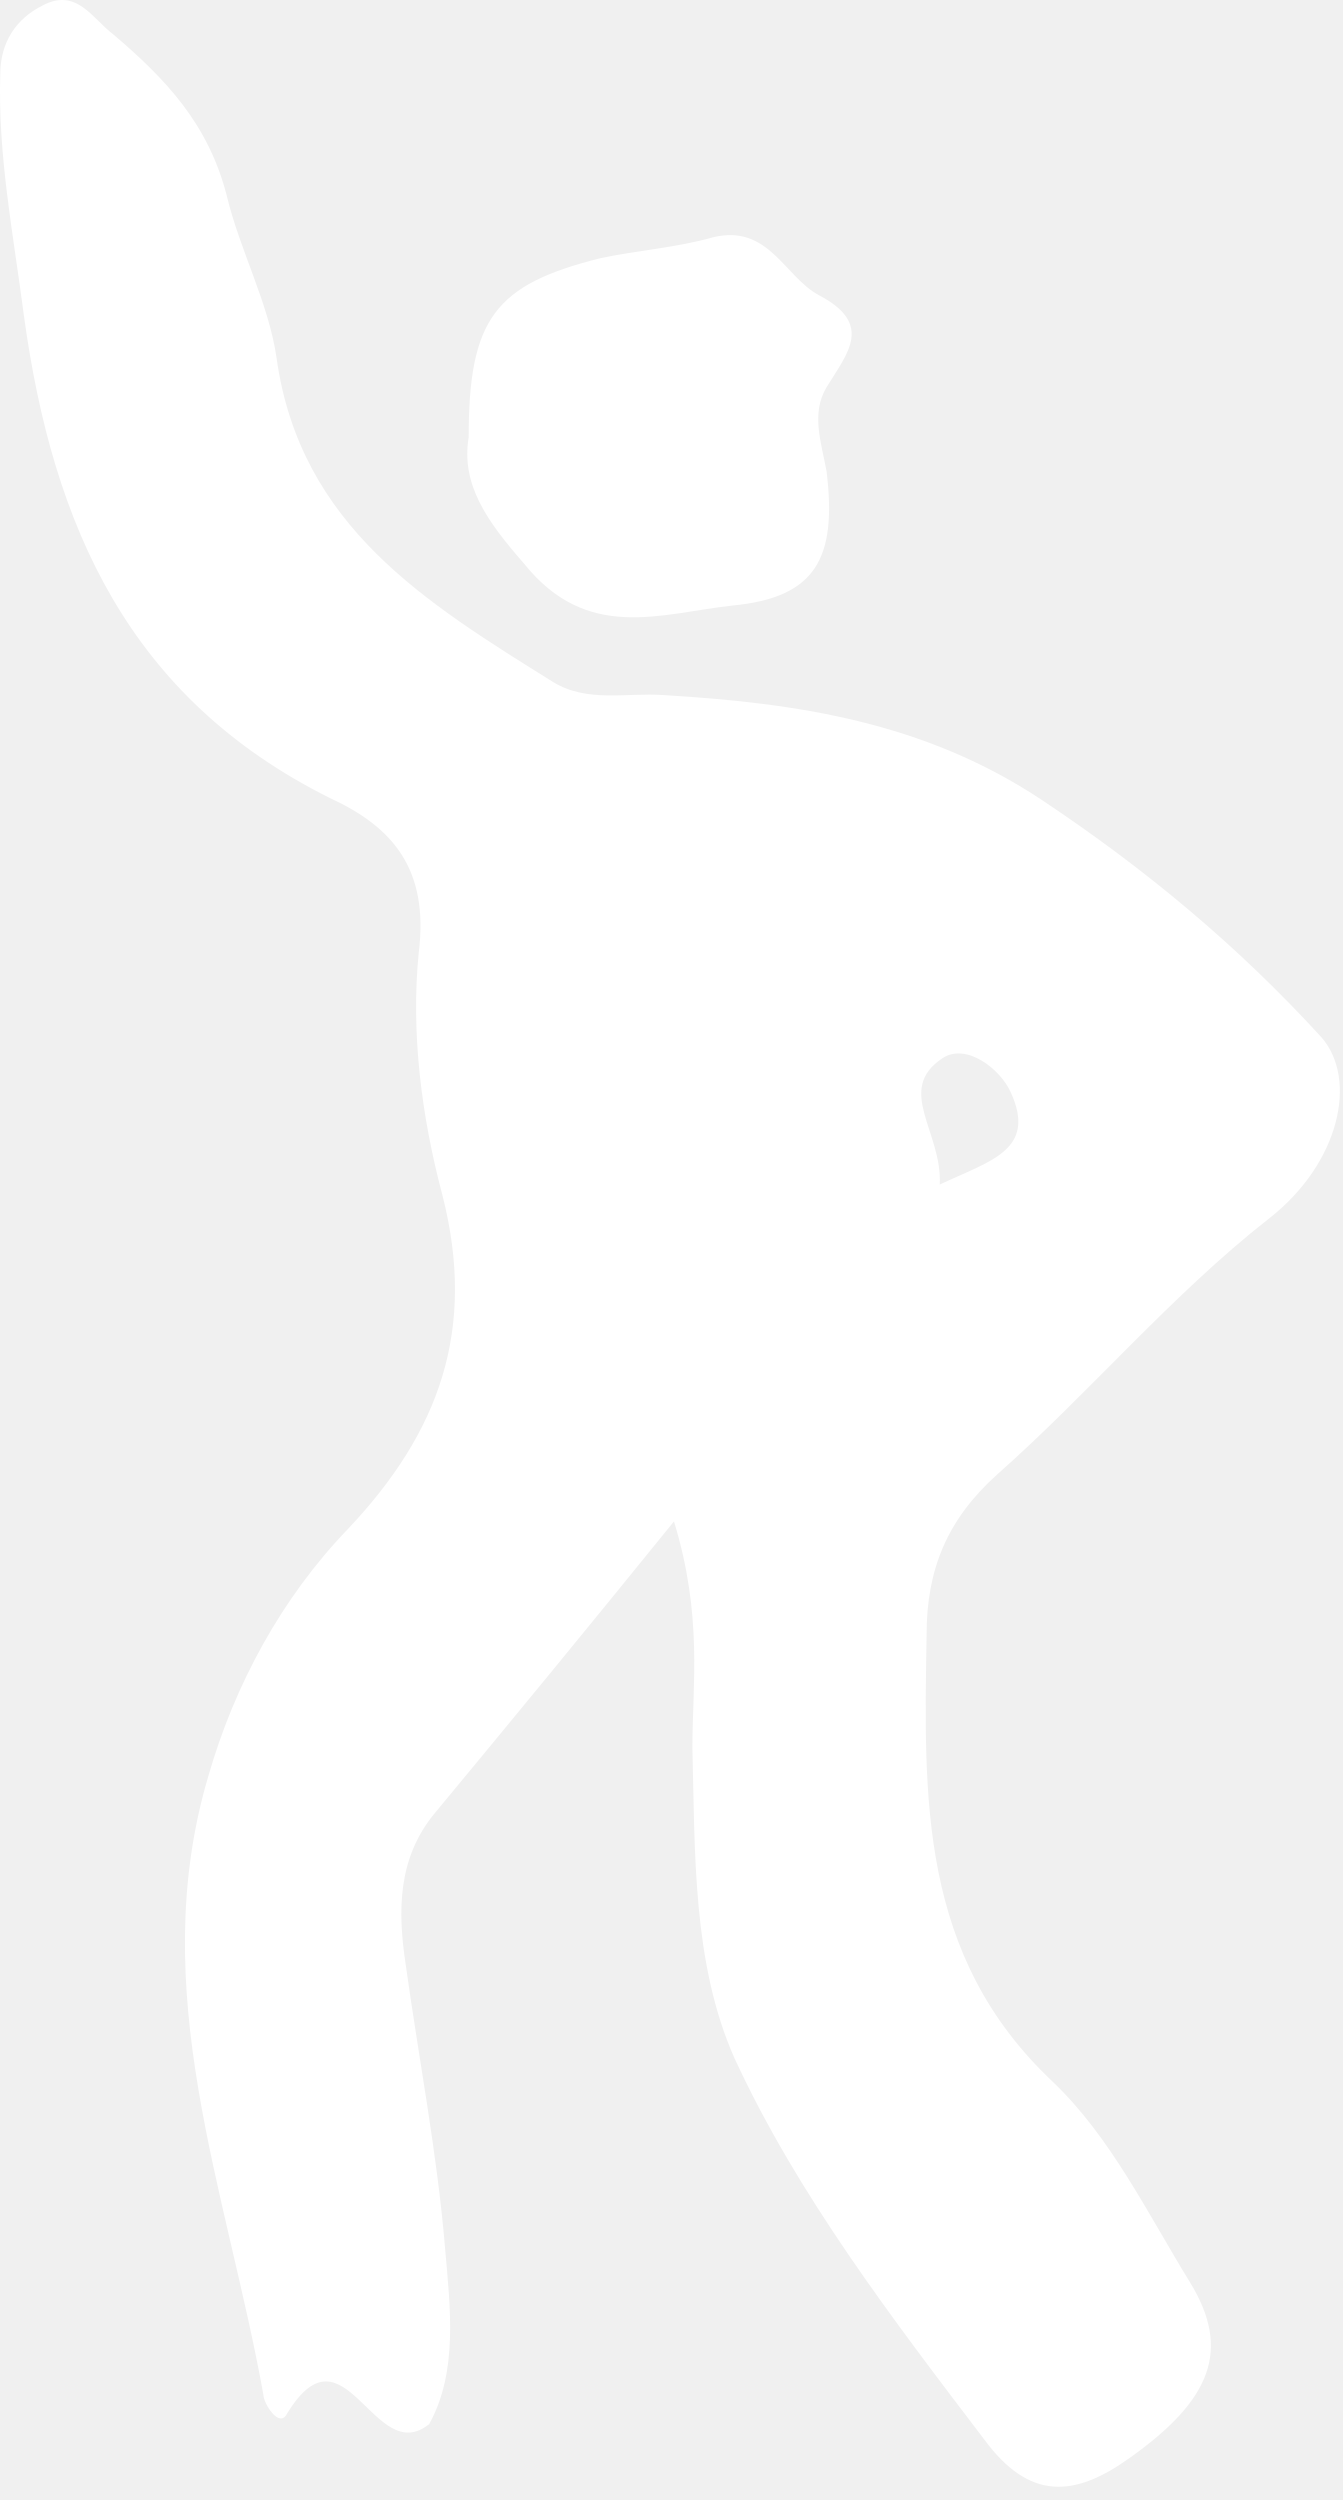
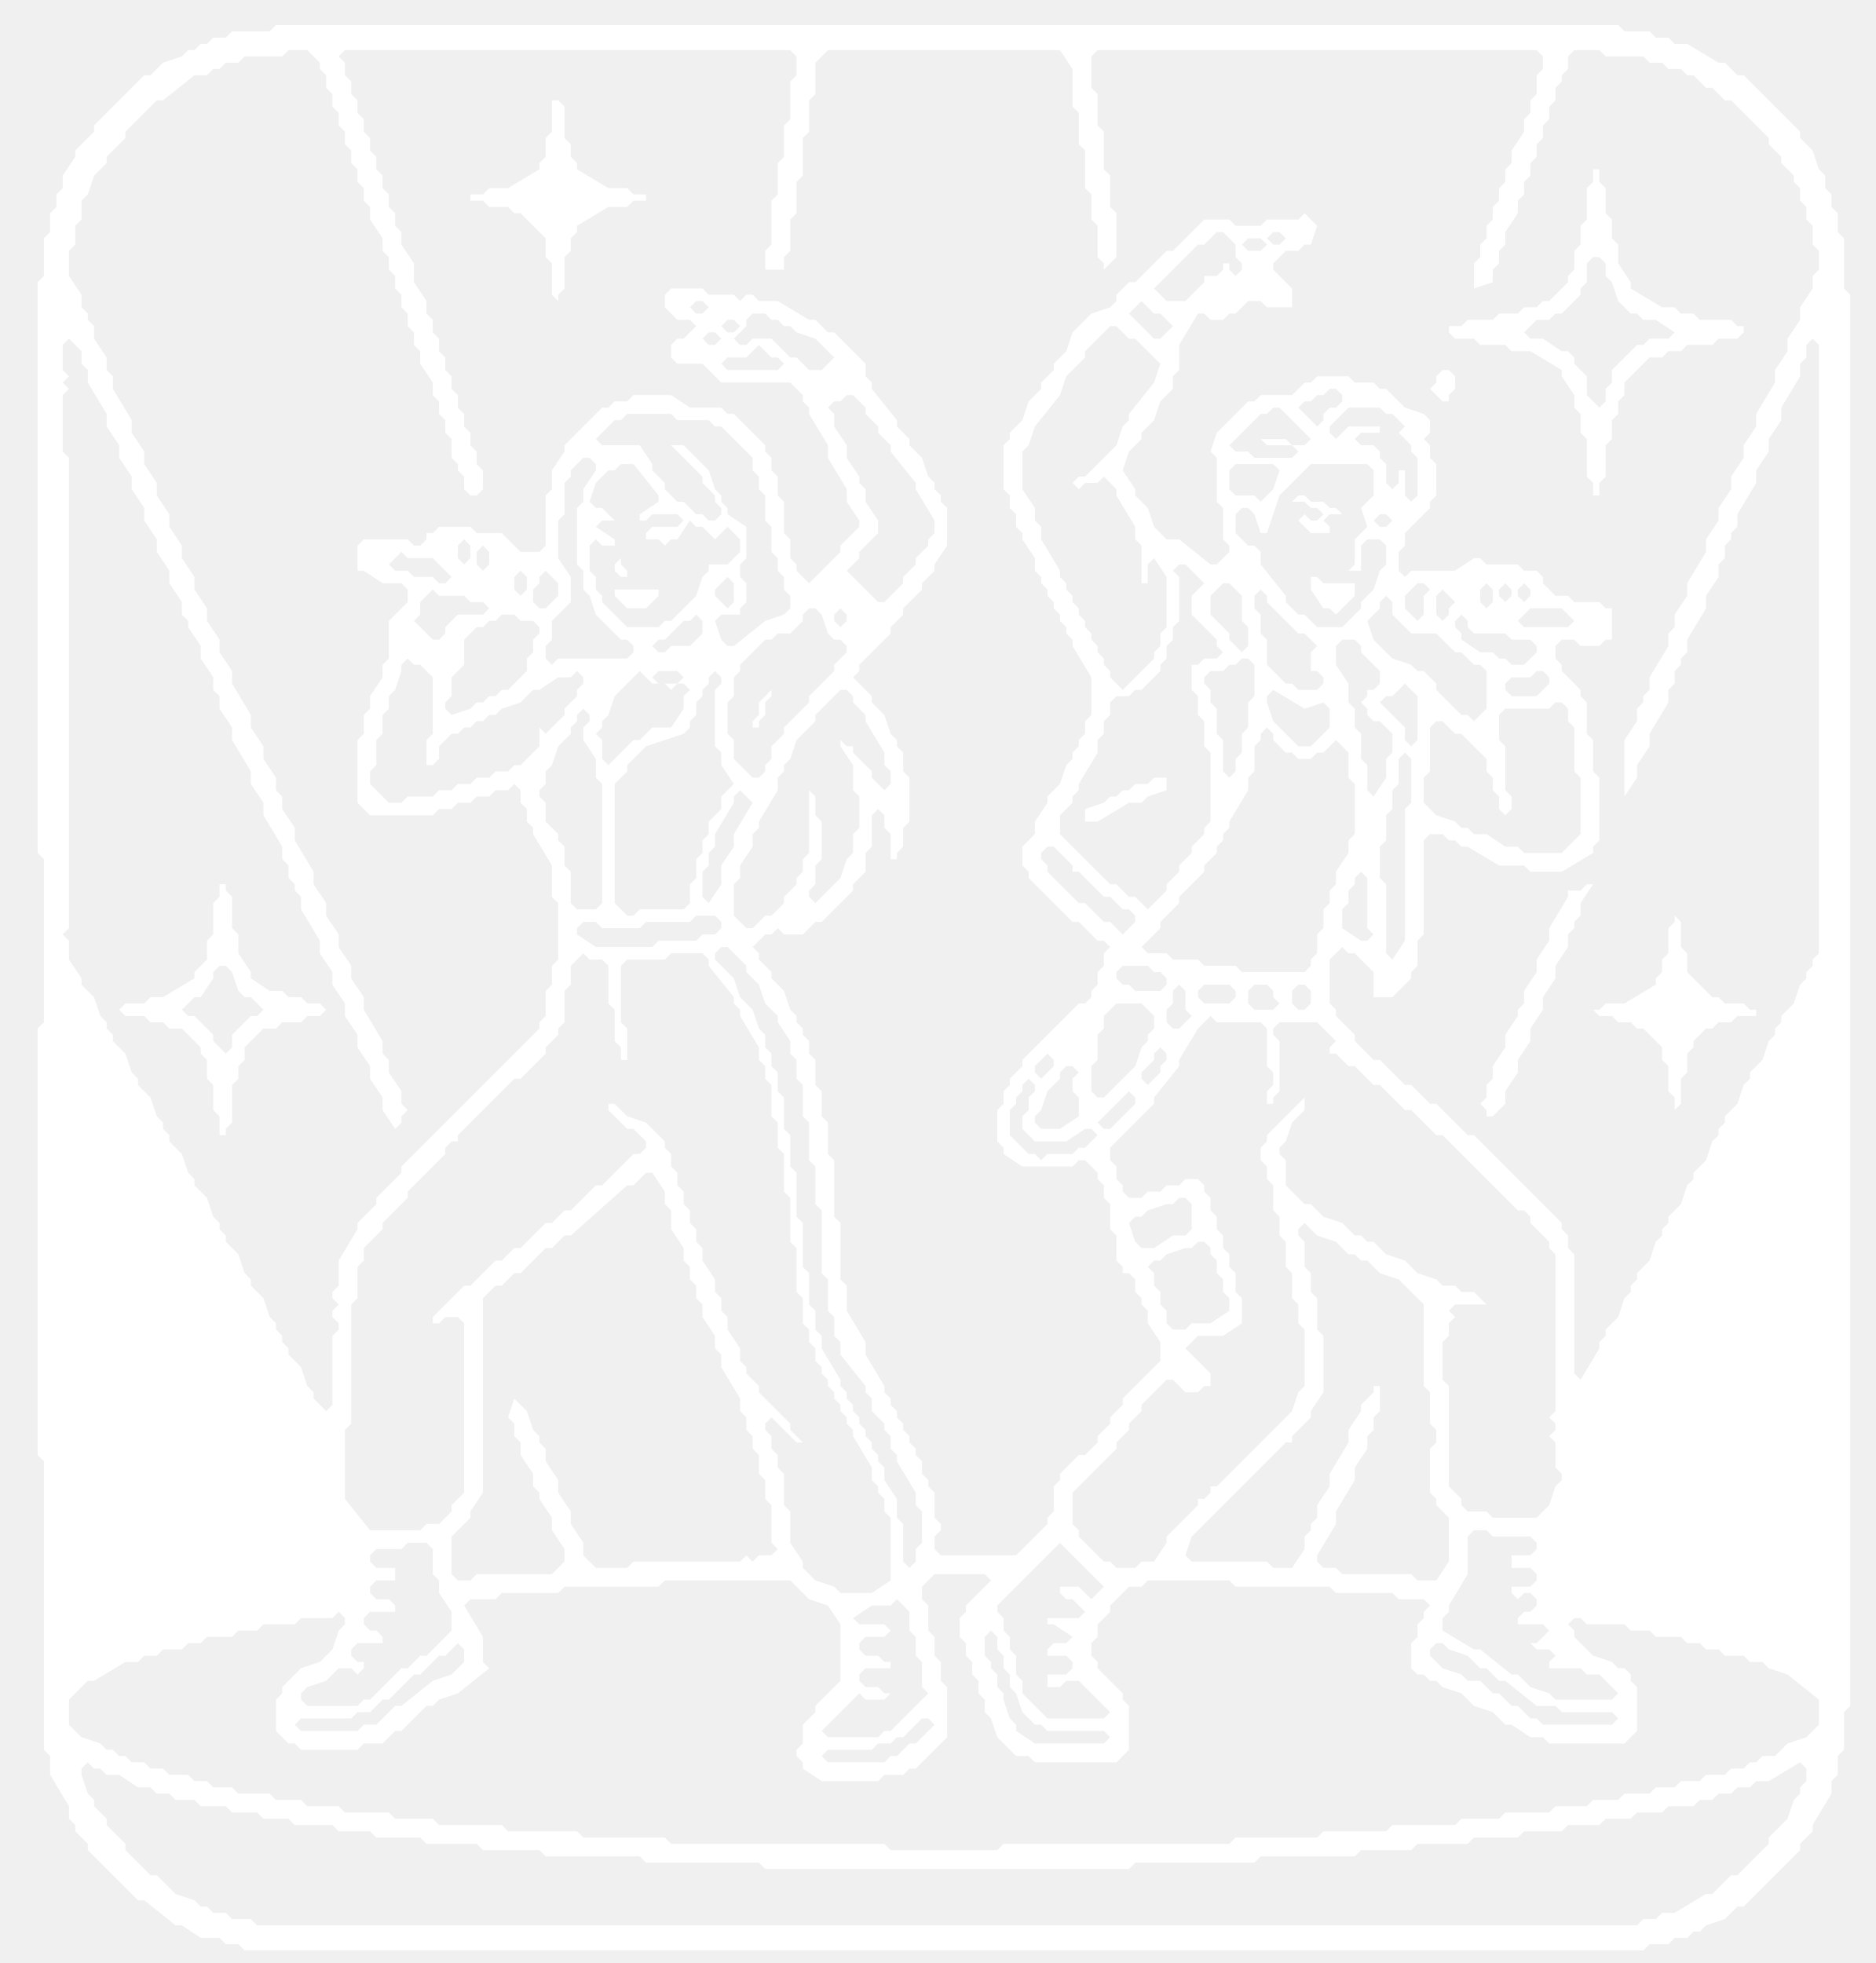
- <svg xmlns="http://www.w3.org/2000/svg" width="51" height="95" viewBox="0 0 51 95" fill="none">
-   <path d="M25.611 57.813C22.211 62.013 19.411 65.413 16.511 68.913C15.111 70.613 15.111 72.613 15.411 74.613C15.911 78.213 16.611 81.813 16.911 85.413C17.111 87.713 17.411 90.113 16.311 92.113C14.211 93.813 13.111 88.113 10.911 91.713C10.611 92.313 10.011 91.313 10.011 91.013C8.611 83.213 5.511 75.613 7.911 67.513C8.911 64.013 10.711 60.713 13.211 58.113C16.711 54.413 18.111 50.513 16.811 45.413C16.011 42.413 15.611 39.213 15.911 36.213C16.311 33.013 14.911 31.413 12.511 30.313C4.911 26.513 2.011 20.013 0.911 12.013C0.511 8.913 -0.089 5.913 0.011 2.813C0.011 1.613 0.611 0.713 1.611 0.213C2.911 -0.487 3.511 0.713 4.311 1.313C6.311 3.013 7.911 4.713 8.611 7.413C9.111 9.513 10.211 11.513 10.511 13.613C11.411 20.013 16.211 22.913 21.011 25.913C22.311 26.713 23.811 26.313 25.211 26.413C30.211 26.713 35.111 27.413 39.611 30.413C43.511 33.013 47.011 35.913 50.211 39.413C51.611 41.013 50.911 44.213 48.211 46.313C44.511 49.213 41.411 52.913 37.911 56.013C36.011 57.713 35.211 59.613 35.211 62.113C35.111 68.313 34.911 74.313 40.011 79.113C42.211 81.213 43.611 84.113 45.211 86.713C46.811 89.313 46.011 91.213 42.911 93.413C40.811 94.913 39.111 95.013 37.411 92.713C33.911 88.113 30.311 83.413 27.911 78.213C26.311 74.613 26.411 70.413 26.311 66.413C26.311 64.013 26.711 61.413 25.611 57.813ZM35.711 45.013C37.611 44.113 39.411 43.713 38.411 41.513C38.011 40.613 36.711 39.613 35.811 40.213C34.011 41.413 35.811 43.013 35.711 45.013Z" fill="#fff" />
-   <path d="M17.81 16.613C17.81 12.113 18.81 10.813 22.81 9.813C24.21 9.513 25.71 9.413 27.11 9.013C29.21 8.513 29.81 10.513 31.11 11.213C33.21 12.313 32.21 13.413 31.41 14.713C30.81 15.713 31.21 16.813 31.41 17.913C31.81 21.213 31.01 22.713 27.81 23.013C25.11 23.313 22.31 24.413 19.91 21.413C18.51 19.813 17.51 18.413 17.81 16.613Z" fill="#fff" />
+ <svg xmlns="http://www.w3.org/2000/svg" viewBox="0 0 299 313" width="299" height="313">
+   <path d="M 13,282 14,281 15,282 16,282 17,283 19,283 22,285 24,285 25,286 27,286 28,287 31,287 32,288 36,288 37,289 41,289 42,290 46,290 47,291 53,291 54,292 59,292 60,293 67,293 68,294 76,294 77,295 86,295 87,296 102,296 103,297 121,297 122,298 180,298 181,297 200,297 201,296 216,296 217,295 225,295 226,294 234,294 235,293 242,293 243,292 249,292 250,291 255,291 256,290 260,290 261,289 265,289 266,288 270,288 271,287 273,287 274,286 276,286 277,285 279,285 280,284 282,284 287,281 288,282 288,284 287,285 287,286 286,287 285,290 282,293 282,294 277,299 276,299 273,302 272,302 267,305 265,305 264,306 262,306 261,307 41,307 40,306 37,306 36,305 34,305 33,304 32,304 31,303 28,302 25,299 24,299 20,295 20,294 17,291 17,290 15,288 15,287 14,286 13,283 Z M 142,278 143,277 144,277 145,278 143,280 142,280 141,281 132,281 131,280 132,279 139,279 140,278 141,278 Z M 146,275 147,274 148,274 149,275 146,278 145,278 144,277 145,276 Z M 60,272 61,271 62,271 63,272 60,275 58,275 57,276 48,276 47,275 48,274 56,274 57,273 59,273 Z M 160,270 161,269 162,270 163,273 165,275 166,275 167,276 176,276 177,277 176,278 165,278 162,276 162,275 161,274 160,271 Z M 159,267 160,266 161,267 161,269 160,270 159,269 159,268 Z M 228,263 229,262 230,262 231,263 234,264 236,266 237,266 239,268 240,268 245,272 248,272 249,273 257,273 258,274 257,275 246,275 245,274 244,274 242,272 241,272 239,270 238,270 236,268 234,268 233,267 230,266 228,264 Z M 72,263 73,262 74,263 74,265 72,267 69,268 64,272 63,272 62,271 66,267 67,267 70,264 71,264 Z M 157,261 158,260 159,261 159,263 160,264 160,266 159,267 158,266 158,265 157,264 157,262 Z M 142,256 143,255 145,257 145,260 146,261 146,264 147,265 147,269 148,270 142,276 141,276 140,277 132,277 131,276 137,270 138,271 141,271 142,270 141,270 140,269 138,269 137,268 137,267 138,266 142,266 142,265 141,265 140,264 138,264 137,263 137,262 138,261 141,261 142,260 141,259 137,259 136,258 139,256 141,256 Z M 148,252 149,251 157,251 158,252 154,256 154,257 153,258 153,261 154,262 154,264 155,265 155,267 156,268 156,270 157,271 157,273 158,274 159,277 162,280 164,280 165,281 178,281 180,279 180,272 179,271 179,270 175,266 175,265 174,264 174,262 175,261 175,259 177,257 177,256 180,253 182,253 183,252 196,252 197,253 212,253 213,254 222,254 223,255 227,255 228,256 227,257 227,258 226,259 226,261 225,262 225,266 226,267 227,267 228,268 229,268 230,269 233,270 235,272 238,273 240,275 241,275 244,277 246,277 247,278 259,278 261,276 261,269 260,268 260,267 259,266 258,266 257,265 254,264 251,261 251,260 250,259 251,258 252,258 253,259 259,259 260,260 263,260 264,261 268,261 269,262 271,262 272,263 274,263 275,264 278,264 279,265 281,265 282,266 285,267 290,271 290,275 288,277 285,278 283,280 281,280 280,281 279,281 278,282 276,282 275,283 272,283 271,284 268,284 267,285 264,285 263,286 259,286 258,287 254,287 253,288 248,288 247,289 240,289 239,290 233,290 232,291 222,291 221,292 211,292 210,293 197,293 196,294 160,294 159,295 142,295 141,294 107,294 106,293 93,293 92,292 81,292 80,291 70,291 69,290 63,290 62,289 55,289 54,288 49,288 48,287 44,287 43,286 38,286 37,285 34,285 33,284 31,284 30,283 27,283 26,282 24,282 23,281 21,281 20,280 19,280 18,279 17,279 16,278 13,277 11,275 11,271 14,268 15,268 20,265 22,265 23,264 25,264 26,263 29,263 30,262 32,262 33,261 37,261 38,260 41,260 42,259 47,259 48,258 53,258 54,257 55,258 55,259 54,260 53,263 51,265 48,266 45,269 45,270 44,271 44,276 46,278 47,278 48,279 57,279 58,278 61,278 63,276 64,276 68,272 69,272 70,271 73,270 78,266 77,265 77,261 74,256 75,255 79,255 80,254 89,254 90,253 105,253 106,252 126,252 129,255 132,256 134,259 134,268 130,272 130,273 128,275 128,278 127,279 127,280 128,281 128,282 131,284 140,284 141,283 144,283 145,282 146,282 151,277 151,269 150,268 150,265 149,264 149,261 148,260 148,256 147,255 147,253 Z M 168,247 169,246 176,253 174,255 172,253 169,253 169,254 170,255 171,255 173,257 172,258 167,258 167,259 168,259 171,261 170,262 168,262 167,263 167,264 170,264 171,265 171,266 170,267 167,267 167,269 169,269 170,268 172,268 177,273 176,274 167,274 163,270 163,268 162,267 162,264 161,263 161,261 160,260 160,258 159,257 159,256 167,248 Z M 64,247 65,246 68,246 69,247 69,251 70,252 70,254 72,257 72,260 68,264 67,264 65,266 64,266 59,271 58,271 57,272 49,272 48,271 48,270 49,269 52,268 54,266 56,266 57,267 58,266 58,265 57,265 56,264 56,263 57,262 61,262 61,261 60,260 59,260 58,259 58,258 59,257 63,257 63,256 62,255 60,255 59,254 59,253 60,252 63,252 63,250 60,250 59,249 59,248 60,247 63,247 Z M 234,245 235,244 237,244 238,245 244,245 245,246 245,247 244,248 241,248 241,250 244,250 245,251 245,252 244,253 241,253 241,254 242,255 243,254 244,254 245,255 245,256 244,257 243,257 242,258 242,259 246,259 247,260 245,262 244,262 245,263 247,263 248,264 247,265 247,266 252,266 253,267 255,267 258,270 257,271 248,271 247,270 244,269 242,267 241,267 236,263 235,263 230,260 230,258 231,257 231,256 234,251 234,246 Z M 190,199 191,198 192,198 193,199 193,200 194,201 194,203 195,204 195,206 196,207 196,209 193,211 190,211 189,212 187,212 186,211 186,209 185,208 185,206 184,205 184,203 183,202 184,201 185,201 186,200 189,199 Z M 207,196 208,195 210,197 213,198 215,200 216,200 217,201 218,201 220,203 223,204 227,208 227,221 228,222 228,227 229,228 229,230 228,231 228,238 229,239 229,240 231,242 231,249 229,252 226,252 225,251 214,251 213,250 211,250 210,249 210,248 213,243 213,241 216,236 216,234 218,231 218,229 219,228 219,226 220,225 220,221 219,221 219,222 217,224 217,225 215,228 215,230 212,235 212,237 210,240 210,242 209,243 209,244 208,245 208,247 206,250 203,250 202,249 190,249 189,248 190,245 205,230 206,230 206,229 209,226 209,225 211,222 211,213 210,212 210,207 209,206 209,203 208,202 208,198 207,197 Z M 187,192 188,191 189,191 190,192 190,196 189,197 187,197 184,199 182,199 181,198 180,195 181,194 182,194 183,193 186,192 Z M 102,188 103,187 104,187 106,190 106,192 107,193 107,196 109,199 109,201 110,202 110,204 111,205 111,207 112,208 112,210 114,213 114,215 115,216 115,218 118,223 118,225 119,226 119,228 120,229 120,231 121,232 121,235 122,236 122,239 123,240 123,246 124,247 123,248 121,248 120,249 119,248 118,249 101,249 100,250 95,250 93,248 93,246 91,243 91,241 89,238 89,236 87,233 87,231 86,230 86,229 85,228 84,225 82,223 81,226 82,227 82,229 83,230 83,232 85,235 85,237 86,238 86,239 88,242 88,244 90,247 90,249 88,251 76,251 75,252 73,252 72,251 72,245 75,242 75,241 77,238 77,207 79,205 80,205 82,203 83,203 87,199 88,199 90,197 91,197 100,189 101,189 Z M 179,175 180,174 181,175 181,176 177,180 176,180 175,179 178,176 Z M 162,175 163,174 164,175 164,177 163,178 163,180 165,182 170,182 173,180 174,180 175,181 173,183 172,183 171,184 167,184 166,185 165,184 164,184 161,181 161,177 162,176 Z M 163,173 164,172 165,173 165,174 164,175 163,174 Z M 169,171 170,170 171,170 172,171 171,172 171,174 172,175 172,178 169,180 166,180 165,179 165,178 166,177 167,174 169,172 Z M 183,170 184,169 185,170 185,171 183,173 182,172 182,171 Z M 166,169 167,168 168,169 168,170 166,172 165,171 165,170 Z M 184,168 185,167 186,168 186,169 185,170 184,169 Z M 192,163 193,162 194,163 201,163 202,164 202,170 203,171 203,173 202,174 202,176 203,176 203,175 204,174 204,166 203,165 203,164 204,163 210,163 213,166 212,167 212,168 213,168 215,170 216,170 219,173 220,173 224,177 225,177 229,181 230,181 242,193 243,193 244,194 244,195 247,198 247,199 248,200 248,225 247,226 248,227 248,228 247,229 248,230 248,234 249,235 249,236 248,237 247,240 245,242 238,242 237,241 234,241 233,240 233,239 231,237 231,221 230,220 230,214 231,213 231,211 232,210 231,209 232,208 237,208 235,206 233,206 232,205 230,205 229,204 226,203 224,201 221,200 219,198 218,198 217,197 216,197 214,195 211,194 209,192 208,192 205,189 205,185 204,184 204,183 205,182 206,179 208,177 208,175 202,181 202,182 201,183 201,185 202,186 202,188 203,189 203,193 204,194 204,197 205,198 205,202 206,203 206,207 207,208 207,211 208,212 208,221 207,222 206,225 194,237 193,237 193,238 192,239 191,239 191,240 186,245 186,246 184,249 182,249 181,250 178,250 177,249 176,249 172,245 172,244 171,243 171,238 178,231 178,230 180,228 180,227 182,225 182,224 186,220 187,220 189,222 191,222 192,221 193,221 193,219 189,215 191,213 195,213 198,211 198,207 197,206 197,203 196,202 196,200 195,199 195,197 194,196 194,194 193,193 193,191 192,190 192,189 191,188 189,188 188,189 186,189 185,190 183,190 182,191 180,191 179,190 179,189 178,188 178,186 177,185 177,183 184,176 184,175 188,170 188,169 191,164 Z M 177,161 178,160 182,160 184,162 184,164 183,165 183,166 182,167 181,170 176,175 175,175 174,174 174,170 175,169 175,165 176,164 176,162 Z M 206,158 207,157 208,157 209,158 209,160 208,161 207,161 206,160 206,159 Z M 199,158 200,157 202,157 203,158 203,159 204,160 203,161 200,161 199,160 199,159 Z M 191,158 192,157 196,157 197,158 197,159 196,160 192,160 191,159 Z M 187,158 188,157 189,158 189,161 190,162 188,164 187,164 186,163 186,161 187,160 187,159 Z M 178,155 179,154 183,154 184,155 185,155 186,156 186,157 185,158 181,158 180,157 179,157 178,156 Z M 34,155 35,154 36,154 37,155 38,158 39,159 40,159 42,161 41,162 40,162 37,165 37,167 36,168 34,166 34,165 31,162 30,162 29,161 31,159 32,159 34,156 Z M 92,153 93,152 94,153 96,153 97,154 97,160 98,161 98,166 99,167 99,169 100,169 100,164 99,163 99,154 100,153 106,153 107,152 112,152 113,153 113,154 117,159 117,160 118,161 118,162 121,167 121,169 122,170 122,172 123,173 123,178 124,179 124,183 125,184 125,190 126,191 126,198 127,199 127,206 128,207 128,211 129,212 129,214 130,215 130,217 131,218 131,219 132,220 132,221 133,222 133,223 134,224 134,225 135,226 135,227 136,228 136,229 139,234 139,236 140,237 140,238 141,239 141,241 142,242 142,252 139,254 134,254 133,253 130,252 128,250 128,249 126,246 126,241 125,240 125,235 124,234 124,232 123,231 123,229 122,228 122,227 123,226 127,230 128,230 126,228 126,227 121,222 121,221 119,219 119,218 118,217 118,215 116,212 116,210 115,209 115,207 114,206 114,204 112,201 112,199 111,198 111,196 110,195 110,193 109,192 109,190 108,189 108,187 107,186 107,184 106,183 106,182 103,179 100,178 98,176 97,176 97,177 100,180 101,180 103,182 103,183 102,184 101,184 96,189 95,189 91,193 90,193 88,195 87,195 83,199 82,199 80,201 79,201 75,205 74,205 69,210 69,211 70,211 71,210 73,210 74,211 74,238 72,240 72,241 70,243 68,243 67,244 59,244 55,239 55,228 56,227 56,208 57,207 57,202 58,201 58,199 61,196 61,195 65,191 65,190 71,184 71,183 72,182 73,182 73,181 82,172 83,172 87,168 87,167 89,165 89,164 90,163 90,158 91,157 91,154 Z M 114,152 115,151 116,151 119,154 119,155 121,157 122,160 124,162 124,163 126,166 126,168 127,169 127,172 128,173 128,178 129,179 129,185 130,186 130,192 131,193 131,203 132,204 132,209 133,210 133,213 134,214 134,216 138,221 138,222 139,223 139,225 141,227 141,228 142,229 142,231 143,232 143,233 146,238 146,240 147,241 147,246 146,247 146,249 145,250 144,249 144,243 143,242 143,239 141,236 141,234 140,233 140,232 139,231 139,230 138,229 138,228 137,227 137,226 136,225 136,224 135,223 135,222 134,221 134,220 131,215 131,213 130,212 130,209 129,208 129,203 128,202 128,195 127,194 127,187 126,186 126,181 125,180 125,175 124,174 124,171 123,170 123,168 122,167 122,165 121,164 120,161 118,159 117,156 114,153 Z M 110,147 111,146 114,146 115,147 115,148 114,149 112,149 111,150 105,150 104,151 95,151 92,149 92,148 93,147 95,147 96,148 102,148 103,147 109,147 Z M 267,146 267,147 266,148 266,152 265,153 265,155 264,156 264,157 259,160 256,160 255,161 254,161 255,162 257,162 258,163 260,163 261,164 262,164 265,167 265,169 266,170 266,174 267,175 267,177 268,176 268,172 269,171 269,168 270,167 270,166 272,164 273,164 274,163 276,163 277,162 280,162 280,161 279,161 278,160 275,160 274,159 273,159 269,155 269,152 268,151 268,147 Z M 253,141 252,142 250,142 250,143 247,148 247,150 245,153 245,155 243,158 243,160 242,161 242,162 240,165 240,167 238,170 238,172 237,173 237,175 236,176 237,177 237,178 238,178 240,176 240,174 242,171 242,169 244,166 244,164 246,161 246,159 248,156 248,154 250,151 250,149 251,148 251,147 252,146 252,144 254,141 Z M 35,141 35,143 34,144 34,149 33,150 33,153 31,155 31,156 26,159 24,159 23,160 20,160 19,161 20,162 23,162 24,163 26,163 27,164 29,164 32,167 32,168 33,169 33,172 34,173 34,177 35,178 35,181 36,181 36,180 37,179 37,173 38,172 38,170 39,169 39,167 42,164 44,164 45,163 48,163 49,162 51,162 52,161 51,160 49,160 48,159 46,159 45,158 43,158 40,156 40,155 38,152 38,149 37,148 37,143 36,142 36,141 Z M 216,140 217,139 218,140 218,148 219,149 218,150 217,150 214,148 214,145 215,144 215,142 216,141 Z M 166,136 167,135 168,135 171,138 171,139 172,139 176,143 177,143 179,145 180,145 181,146 181,147 179,149 177,147 176,147 173,144 172,144 167,139 167,138 166,137 Z M 117,127 118,126 120,128 117,133 117,135 115,138 115,141 113,144 112,143 112,139 113,138 113,136 114,135 114,133 117,128 Z M 184,124 183,125 181,125 180,126 179,126 178,127 177,127 176,128 173,129 173,131 175,131 180,128 182,128 183,127 186,126 186,124 185,124 Z M 223,121 224,120 225,121 225,128 224,129 224,150 222,153 221,152 221,141 220,140 220,135 221,134 221,130 222,129 222,126 223,125 223,122 Z M 201,117 202,116 203,117 203,118 205,120 206,120 207,121 209,121 210,120 211,120 213,118 215,120 215,124 216,125 216,133 215,134 215,136 213,139 213,141 212,142 212,144 211,145 211,148 210,149 210,152 209,153 209,154 208,155 198,155 197,154 192,154 191,153 187,153 186,152 183,152 182,151 185,148 185,147 188,144 188,143 192,139 192,138 194,136 194,135 195,134 195,133 196,132 196,131 199,126 199,124 200,123 200,119 201,118 Z M 91,116 92,115 93,116 93,118 95,121 95,124 96,125 96,144 95,145 92,145 91,144 91,139 90,138 90,135 89,134 89,133 87,131 87,128 86,127 86,126 87,125 87,123 88,122 89,119 91,117 Z M 92,114 93,113 94,114 94,115 93,116 92,115 Z M 247,113 248,112 249,112 250,113 250,115 251,116 251,123 252,124 252,133 249,136 243,136 242,135 240,135 237,133 235,133 234,132 233,132 232,131 229,130 227,128 227,124 228,123 228,116 229,115 230,115 232,117 233,117 237,121 237,123 238,124 238,126 239,127 239,129 240,130 241,129 241,127 240,126 240,119 239,118 239,114 240,113 246,113 Z M 216,113 217,112 218,113 218,114 219,115 220,115 222,117 222,120 221,121 221,124 219,127 218,126 218,122 217,121 217,117 216,116 216,114 Z M 202,111 203,110 208,113 211,112 212,113 212,116 209,119 207,119 203,115 202,112 Z M 133,111 134,110 135,110 136,111 136,112 138,114 138,115 141,120 141,122 142,123 142,125 141,126 139,124 139,123 136,120 136,119 135,119 134,118 134,119 136,122 136,126 137,127 137,132 136,133 136,136 135,137 134,140 130,144 129,143 129,142 130,141 130,138 131,137 131,131 130,130 130,127 129,126 129,136 128,137 128,139 127,140 127,141 125,143 125,144 123,146 122,146 120,148 119,148 117,146 117,141 118,140 118,138 120,135 120,133 121,132 121,131 124,126 124,124 125,123 125,122 126,121 127,118 130,115 130,114 132,112 Z M 223,110 224,109 226,111 226,118 225,119 224,118 224,116 220,112 221,111 222,111 Z M 112,110 113,109 114,110 114,119 115,120 115,122 117,125 115,127 115,129 113,131 113,133 112,134 112,136 111,137 111,140 110,141 110,144 109,145 102,145 101,146 100,146 98,144 98,125 100,123 100,122 103,119 109,117 110,116 110,115 111,114 111,112 112,111 Z M 124,109 121,112 121,114 120,115 120,116 121,116 121,115 122,114 122,112 123,111 123,110 Z M 244,108 245,107 246,107 247,108 247,109 245,111 241,111 240,110 240,109 241,108 243,108 Z M 113,108 114,107 115,108 115,109 114,110 113,109 Z M 104,108 105,107 108,107 109,108 108,109 105,109 Z M 101,108 102,107 104,109 106,109 107,110 108,109 109,109 110,110 109,111 109,113 107,116 104,116 102,118 101,118 97,122 96,121 96,118 95,117 96,116 96,115 97,114 98,111 100,109 Z M 197,106 198,105 199,105 200,106 200,111 199,112 199,116 198,117 198,120 197,121 197,123 196,124 195,123 195,118 194,117 194,113 193,112 193,110 192,109 192,108 193,107 195,107 196,106 Z M 64,106 65,105 66,106 67,106 69,108 69,117 68,118 68,122 69,122 70,121 70,119 72,117 73,117 74,116 75,116 76,115 77,115 78,114 79,114 80,113 83,112 85,110 86,110 89,108 91,108 92,107 93,108 93,109 92,110 92,111 90,113 90,114 87,117 86,116 86,119 83,122 82,122 81,123 79,123 78,124 76,124 75,125 73,125 72,126 70,126 69,127 65,127 64,128 62,128 59,125 59,123 60,122 60,118 61,117 61,114 62,113 62,111 63,110 64,107 Z M 213,103 214,102 216,102 217,103 217,104 220,107 220,109 219,110 218,110 218,111 216,113 215,112 215,109 213,106 213,104 Z M 104,103 105,102 106,102 107,103 106,104 105,104 Z M 233,101 234,100 235,101 240,101 241,102 244,102 245,103 245,104 243,106 241,106 240,105 239,105 238,104 236,104 233,102 Z M 232,99 233,98 234,99 234,100 233,101 232,100 Z M 110,99 111,98 112,99 112,101 110,103 107,103 106,102 109,99 Z M 79,99 80,98 82,98 83,99 85,99 86,100 86,101 85,102 85,104 84,105 84,107 81,110 80,110 79,111 78,111 77,112 76,112 75,113 72,114 71,113 71,112 72,111 72,108 74,106 74,102 76,100 77,100 78,99 Z M 243,98 244,97 249,97 251,99 250,100 243,100 242,99 Z M 133,98 134,97 135,98 135,99 134,100 133,99 Z M 128,98 129,97 130,97 131,98 132,101 133,102 134,102 135,103 135,104 133,106 133,107 129,111 129,112 125,116 125,117 123,119 123,121 122,122 122,123 121,124 120,124 117,121 117,118 116,117 116,112 117,111 117,108 118,107 118,106 122,102 123,102 124,101 126,101 128,99 Z M 220,96 221,95 222,96 222,98 225,101 229,101 232,104 233,104 235,106 236,106 237,107 237,113 235,115 234,114 233,114 229,110 229,109 227,107 226,107 225,106 222,105 219,102 218,99 220,97 Z M 229,95 230,94 232,96 231,97 231,98 230,99 229,98 229,96 Z M 200,95 201,94 202,95 202,96 207,101 208,101 210,103 209,104 209,107 210,107 211,108 211,109 210,110 207,110 206,109 205,109 202,106 202,102 201,101 201,98 200,97 200,96 Z M 68,95 69,94 70,95 74,95 75,96 77,96 78,97 77,98 73,98 71,100 71,101 70,102 69,102 66,99 67,98 67,96 Z M 242,94 243,93 244,94 244,95 243,96 242,95 Z M 239,94 240,93 241,94 241,95 240,96 239,95 Z M 236,94 237,93 238,94 238,96 237,97 236,96 236,95 Z M 225,94 226,93 227,93 228,94 227,95 227,98 226,99 224,97 224,95 Z M 194,94 195,93 196,93 198,95 198,99 199,100 199,103 198,104 196,102 196,101 193,98 193,95 Z M 98,94 98,95 100,97 103,97 105,95 105,94 99,94 Z M 115,93 116,92 117,93 117,96 116,97 114,95 114,94 Z M 86,92 87,91 89,93 89,95 87,97 86,97 85,96 85,94 86,93 Z M 82,92 83,91 84,92 84,94 83,95 82,94 82,93 Z M 187,91 188,90 189,90 192,93 190,95 190,98 194,102 194,103 195,104 194,105 192,105 191,106 190,106 190,110 191,111 191,114 192,115 192,119 193,120 193,131 192,132 192,133 190,135 190,136 188,138 188,139 186,141 186,142 183,145 181,143 180,143 178,141 177,141 169,133 169,130 171,128 171,127 172,126 172,125 175,120 175,118 176,117 176,115 177,114 177,112 178,111 180,111 181,110 182,110 185,107 185,106 186,105 186,103 187,102 187,100 188,99 188,92 Z M 99,89 98,90 98,91 99,92 100,92 100,91 99,90 Z M 63,89 64,88 65,89 69,89 72,92 71,93 70,93 69,92 66,92 65,91 63,91 62,90 Z M 76,88 77,87 78,88 78,90 77,91 76,90 76,89 Z M 73,87 74,86 75,87 75,89 74,90 73,89 73,88 Z M 219,83 220,82 221,82 222,83 221,84 220,84 Z M 103,83 104,82 108,82 109,83 108,84 104,84 Z M 208,82 209,81 210,81 211,82 210,83 209,83 Z M 207,79 206,80 208,80 209,81 207,83 206,83 207,83 209,85 212,85 212,84 211,83 212,82 214,82 213,81 212,81 211,80 209,80 208,79 Z M 208,75 209,74 218,74 219,75 219,79 217,81 218,84 216,86 216,90 215,91 214,91 217,91 217,87 218,86 220,86 221,87 221,90 220,91 219,94 217,96 216,95 216,93 211,93 210,92 209,92 209,94 211,97 212,97 213,98 216,95 217,96 217,97 214,100 210,100 208,98 207,98 205,96 205,95 201,90 201,88 200,87 199,87 197,85 197,82 198,81 199,81 200,82 201,85 202,85 204,79 207,76 Z M 196,75 197,74 203,74 204,75 203,78 201,80 200,79 197,79 196,78 196,76 Z M 98,75 99,74 101,74 105,79 105,80 102,82 102,83 103,83 104,84 103,85 103,86 105,86 106,87 107,86 108,86 110,83 111,84 112,84 114,86 116,84 118,86 118,88 116,90 113,90 113,91 112,92 111,95 107,99 106,99 105,100 100,100 96,96 96,95 95,94 95,92 94,91 94,87 95,86 96,87 98,87 98,86 95,84 96,83 98,83 96,81 95,81 94,80 95,77 97,75 Z M 92,74 93,73 94,73 95,74 95,75 93,78 93,80 92,81 92,90 93,91 93,94 94,95 95,98 99,102 100,102 101,103 101,104 100,105 89,105 88,106 87,105 87,103 88,102 88,99 91,96 91,92 89,89 89,83 90,82 90,77 91,76 91,75 Z M 99,67 100,66 107,66 108,67 113,67 114,68 115,68 120,73 120,75 121,76 121,78 122,79 122,83 123,84 123,88 124,89 124,91 125,92 125,94 126,95 126,97 125,98 122,99 117,103 116,103 115,102 114,99 115,98 118,98 118,97 119,96 119,93 118,92 118,90 119,89 119,84 116,82 116,81 115,80 115,79 114,78 113,75 109,71 107,71 112,76 112,77 114,79 114,80 115,81 115,82 114,83 113,83 112,82 111,82 109,80 108,80 106,78 106,77 104,75 104,74 102,71 96,71 95,70 98,67 Z M 214,66 215,65 220,65 221,66 222,66 224,68 223,69 225,71 225,72 226,73 226,79 225,80 224,79 224,75 223,75 223,77 222,78 221,77 221,74 220,73 220,72 219,71 217,71 216,70 217,69 220,69 220,68 215,68 213,70 212,69 212,68 213,67 Z M 202,66 203,65 204,65 209,70 208,71 206,71 205,70 201,70 202,71 206,71 207,72 206,73 200,73 199,72 197,72 196,71 201,66 Z M 134,64 135,63 136,63 138,65 138,66 140,68 140,69 142,71 142,72 146,77 146,78 149,83 149,85 148,86 148,87 146,89 146,90 144,92 144,93 141,96 140,96 135,91 137,89 137,88 140,85 140,83 138,80 138,78 137,77 137,76 135,73 135,71 133,68 133,66 132,65 133,64 Z M 211,63 212,62 213,62 214,63 214,64 213,65 212,65 211,66 211,67 210,68 207,65 208,64 209,64 210,63 Z M 230,59 229,60 229,61 228,62 230,64 231,64 231,63 232,62 232,60 231,59 Z M 120,56 121,55 123,57 124,57 125,58 124,59 116,59 115,58 116,57 119,57 Z M 112,54 113,53 114,53 115,54 114,55 113,55 Z M 176,53 177,52 178,52 180,54 181,54 185,58 184,61 180,66 180,67 179,68 178,71 173,76 172,76 171,77 172,78 173,77 175,77 176,76 178,78 178,79 181,84 181,86 182,87 182,93 183,93 183,90 184,89 186,92 186,100 185,101 185,103 184,104 184,105 179,110 177,108 177,107 176,106 176,105 175,104 175,103 174,102 174,101 173,100 173,99 172,98 172,97 171,96 171,95 170,94 170,93 169,92 169,91 166,86 166,84 165,83 165,81 163,78 163,72 164,71 165,68 169,63 170,60 173,57 173,56 175,54 Z M 115,52 116,51 117,51 118,52 117,53 116,53 Z M 119,51 120,50 122,50 123,51 124,51 125,52 126,52 127,53 130,54 133,57 131,59 129,59 127,57 126,57 123,54 120,54 119,55 118,55 117,54 119,52 Z M 181,49 182,48 184,50 185,50 187,52 185,54 184,54 180,50 Z M 110,49 111,48 112,48 113,49 112,50 111,50 Z M 253,42 254,41 255,41 256,42 256,44 257,45 258,48 260,50 261,50 262,51 264,51 267,53 266,54 263,54 262,55 261,55 257,59 257,61 256,62 256,64 255,65 253,63 253,60 251,58 251,57 250,56 249,56 246,54 244,54 243,53 245,51 247,51 248,50 249,50 252,47 252,46 253,45 253,43 Z M 196,42 197,41 198,42 198,43 197,44 196,43 Z M 198,39 199,38 201,38 202,39 201,40 199,40 Z M 202,38 203,37 204,37 205,38 204,39 203,39 Z M 193,38 194,37 195,37 197,39 197,41 196,42 195,42 195,43 194,44 192,44 192,45 189,48 186,48 184,46 191,39 192,39 Z M 254,27 254,29 253,30 253,35 252,36 252,39 251,40 251,43 250,44 250,45 247,48 246,48 245,49 243,49 242,50 239,50 238,51 234,51 233,52 231,52 231,53 232,54 235,54 236,55 240,55 241,56 244,56 249,59 249,60 251,63 251,65 252,66 252,69 253,70 253,76 254,77 254,79 255,79 255,77 256,76 256,71 257,70 257,67 258,66 258,64 259,63 259,61 263,57 265,57 266,56 268,56 269,55 273,55 274,54 277,54 278,53 278,52 277,52 276,51 271,51 270,50 268,50 267,49 265,49 260,46 260,45 258,42 258,39 257,38 257,35 256,34 256,30 255,29 255,27 Z M 88,16 88,21 87,22 87,25 86,26 86,27 81,30 78,30 77,31 75,31 75,32 77,32 78,33 81,33 82,34 83,34 87,38 87,41 88,42 88,47 89,48 89,47 90,46 90,41 91,40 91,38 92,37 92,36 97,33 100,33 101,32 103,32 103,31 101,31 100,30 97,30 92,27 92,26 91,25 91,23 90,22 90,17 89,16 Z M 45,9 46,8 49,8 51,10 51,11 52,12 52,14 53,15 53,17 54,18 54,20 55,21 55,23 56,24 56,26 57,27 57,29 58,30 58,32 59,33 59,35 61,38 61,40 62,41 62,43 63,44 63,46 64,47 64,49 65,50 65,52 66,53 66,55 67,56 67,58 69,61 69,63 70,64 70,66 71,67 71,69 72,70 72,73 73,74 73,75 74,76 74,78 75,79 76,79 77,78 77,75 76,74 76,72 75,71 75,69 74,68 74,66 73,65 73,63 72,62 72,60 71,59 71,57 70,56 70,54 69,53 69,51 68,50 68,48 66,45 66,42 64,39 64,37 63,36 63,34 62,33 62,31 61,30 61,28 60,27 60,25 59,24 59,22 58,21 58,19 57,18 57,16 56,15 56,13 55,12 55,10 54,9 55,8 126,8 127,9 127,12 126,13 126,19 125,20 125,25 124,26 124,31 123,32 123,39 122,40 122,43 125,43 125,41 126,40 126,35 127,34 127,29 128,28 128,22 129,21 129,16 130,15 130,10 132,8 169,8 171,11 171,17 172,18 172,23 173,24 173,30 174,31 174,35 175,36 175,41 176,42 176,43 178,41 178,34 177,33 177,28 176,27 176,21 175,20 175,15 174,14 174,9 175,8 245,8 246,9 246,11 245,12 245,15 244,16 244,18 243,19 243,21 241,24 241,26 240,27 240,29 239,30 239,32 238,33 238,35 237,36 237,38 236,39 236,41 235,42 235,46 238,45 238,43 239,42 239,40 240,39 240,37 242,34 242,32 243,31 243,29 244,28 244,26 245,25 245,23 246,22 246,20 247,19 247,17 248,16 248,14 249,13 249,12 250,11 250,9 251,8 255,8 256,9 262,9 263,10 265,10 266,11 268,11 269,12 270,12 272,14 273,14 275,16 276,16 282,22 282,23 284,25 284,26 286,28 286,29 287,30 287,32 288,33 288,35 289,36 289,39 290,40 290,43 289,44 289,46 287,49 287,51 285,54 285,56 283,59 283,61 280,66 280,68 278,71 278,73 276,76 276,78 274,81 274,83 272,86 272,88 269,93 269,95 267,98 267,100 266,101 266,103 263,108 263,110 262,111 262,112 261,113 261,115 259,118 259,127 261,124 261,122 263,119 263,117 266,112 266,110 267,109 267,107 268,106 268,105 269,104 269,102 272,97 272,95 274,92 274,90 275,89 275,87 276,86 276,85 277,84 277,82 280,77 280,75 282,72 282,70 284,67 284,65 287,60 287,58 288,57 288,55 289,54 290,55 290,152 289,153 289,154 288,155 288,156 287,157 286,160 284,162 284,163 283,164 283,165 282,166 281,169 279,171 279,172 278,173 277,176 275,178 275,179 274,180 274,181 273,182 272,185 270,187 270,188 269,189 268,192 266,194 266,195 265,196 265,197 264,198 263,201 261,203 261,204 260,205 260,206 259,207 258,210 256,212 256,213 255,214 255,215 252,220 251,219 251,200 250,199 250,197 249,196 249,195 235,181 234,181 229,176 228,176 225,173 224,173 220,169 219,169 216,166 216,165 213,162 213,161 212,160 212,153 214,151 215,152 216,152 219,155 219,159 222,159 225,156 225,155 226,154 226,150 227,149 227,134 228,133 230,133 231,134 232,134 233,135 234,135 239,138 243,138 244,139 249,139 254,136 254,135 255,134 255,124 254,123 254,118 253,117 253,112 252,111 252,110 249,107 249,106 248,105 248,103 249,102 251,102 252,103 255,103 256,102 257,102 257,97 256,97 255,96 251,96 250,95 248,95 246,93 246,92 245,91 243,91 242,90 237,90 236,89 235,89 232,91 225,91 224,92 223,91 223,88 224,87 224,85 228,81 228,80 229,79 229,74 228,73 228,71 227,70 228,69 228,67 227,66 224,65 221,62 220,62 219,61 216,61 215,60 210,60 209,61 208,61 206,63 201,63 200,64 199,64 194,69 193,72 194,73 194,80 195,81 195,86 196,87 196,88 194,90 193,90 188,86 186,86 184,84 183,81 181,79 181,78 179,75 180,72 182,70 182,69 184,67 185,64 187,62 187,60 188,59 188,55 191,50 192,50 193,51 195,51 196,50 197,50 199,48 201,48 202,49 206,49 206,46 203,43 203,42 205,40 207,40 208,39 209,39 210,36 208,34 207,35 202,35 201,36 197,36 196,35 192,35 187,40 186,40 181,45 180,45 178,47 178,48 177,49 174,50 171,53 170,56 168,58 168,59 166,61 166,62 164,64 163,67 161,69 161,70 160,71 160,78 161,79 161,81 162,82 162,84 163,85 163,86 165,89 165,91 166,92 166,93 167,94 167,95 168,96 168,97 169,98 169,99 170,100 170,101 171,102 171,103 174,108 174,114 173,115 173,117 172,118 172,119 171,120 171,121 170,122 169,125 167,127 167,128 165,131 165,133 163,135 163,138 164,139 164,140 171,147 172,147 175,150 176,150 177,151 176,152 176,154 175,155 175,157 174,158 174,159 173,160 172,160 163,169 163,170 161,172 161,173 160,174 160,176 159,177 159,182 160,183 160,184 163,186 171,186 172,185 173,185 175,187 175,188 176,189 176,191 177,192 177,196 178,197 178,201 179,202 179,203 180,203 181,204 181,206 182,207 182,208 183,209 183,211 185,214 185,217 179,223 179,224 177,226 177,227 175,229 175,230 173,232 172,232 169,235 169,236 168,237 168,241 167,242 167,243 162,248 150,248 149,247 149,245 150,244 150,243 149,242 149,238 148,237 148,236 147,235 147,233 146,232 146,231 145,230 145,229 144,228 144,227 143,226 143,225 142,224 142,223 141,222 141,221 138,216 138,214 135,209 135,205 134,204 134,195 133,194 133,185 132,184 132,179 131,178 131,174 130,173 130,169 129,168 129,166 128,165 128,164 127,163 127,162 126,161 125,158 123,156 123,155 121,153 121,152 120,151 122,149 123,149 124,148 125,149 128,149 130,147 131,147 136,142 136,141 138,139 138,136 139,135 139,130 140,129 141,130 141,132 142,133 142,137 143,137 143,136 144,135 144,132 145,131 145,124 144,123 144,120 143,119 143,118 142,117 141,114 139,112 139,111 136,108 137,107 137,106 142,101 142,100 144,98 144,97 147,94 147,93 149,91 149,90 151,87 151,81 150,80 150,79 149,78 149,77 148,76 147,73 145,71 145,70 143,68 143,67 139,62 139,61 138,60 138,58 133,53 132,53 130,51 129,51 124,48 121,48 120,47 119,47 118,48 117,47 113,47 112,46 107,46 106,47 106,49 108,51 110,51 111,52 109,54 108,54 107,55 107,57 108,58 112,58 115,61 126,61 128,63 128,64 129,65 129,66 132,71 132,73 135,78 135,80 137,83 137,84 134,87 134,88 129,93 127,91 127,90 126,89 126,86 125,85 125,80 124,79 124,76 123,75 123,73 122,72 122,71 117,66 116,66 115,65 110,65 107,63 101,63 100,64 98,64 97,65 96,65 90,71 90,72 88,75 88,78 87,79 87,87 86,88 83,88 80,85 76,85 75,84 70,84 69,85 68,85 68,86 67,87 66,87 65,86 58,86 57,87 57,91 58,91 61,93 64,93 65,94 65,96 62,99 62,105 61,106 61,108 59,111 59,113 58,114 58,117 57,118 57,128 59,130 69,130 70,129 72,129 73,128 75,128 76,127 78,127 79,126 81,126 82,125 83,126 83,128 84,129 84,131 85,132 85,133 88,138 88,143 89,144 89,153 88,154 88,157 87,158 87,162 86,163 86,164 64,186 64,187 60,191 60,192 57,195 57,196 54,201 54,205 53,206 53,207 54,208 53,209 53,210 54,211 54,212 53,213 53,224 52,225 50,223 50,222 49,221 48,218 46,216 46,215 45,214 45,213 44,212 44,211 43,210 42,207 40,205 40,204 39,203 38,200 36,198 36,197 35,196 35,195 34,194 33,191 31,189 31,188 30,187 29,184 27,182 27,181 26,180 26,179 25,178 24,175 22,173 22,172 21,171 20,168 18,166 18,165 17,164 17,163 16,162 15,159 13,157 13,156 11,153 11,150 10,149 11,148 11,73 10,72 10,63 11,62 10,61 11,60 10,59 10,55 11,54 13,56 13,58 14,59 14,61 17,66 17,68 19,71 19,73 21,76 21,78 23,81 23,83 25,86 25,88 27,91 27,93 29,96 29,98 30,99 30,100 32,103 32,105 34,108 34,110 35,111 35,113 37,116 37,118 40,123 40,125 42,128 42,130 45,135 45,137 46,138 46,140 47,141 47,142 48,143 48,145 51,150 51,152 53,155 53,157 55,160 55,162 57,165 57,167 59,170 59,172 61,175 61,177 63,180 64,179 64,178 65,177 64,176 64,174 62,171 62,169 61,168 61,166 58,161 58,159 56,156 56,154 54,151 54,149 52,146 52,144 50,141 50,139 47,134 47,132 45,129 45,127 44,126 44,124 42,121 42,119 40,116 40,114 37,109 37,107 35,104 35,102 33,99 33,97 31,94 31,92 29,89 29,87 27,84 27,82 25,79 25,77 23,74 23,72 21,69 21,67 18,62 18,60 17,59 17,57 15,54 15,52 14,51 14,50 13,49 13,47 11,44 11,40 12,39 12,36 13,35 13,32 14,31 15,28 17,26 17,25 20,22 20,21 25,16 26,16 31,12 33,12 34,11 35,11 36,10 38,10 39,9 44,9 Z M 44,4 43,5 37,5 36,6 34,6 33,7 32,7 31,8 30,8 29,9 26,10 24,12 23,12 15,20 15,21 12,24 12,25 10,28 10,30 9,31 9,33 8,34 8,37 7,38 7,44 6,45 6,136 7,137 7,163 6,164 6,232 7,233 7,279 8,280 8,283 11,288 11,290 12,291 12,292 14,294 14,295 22,303 23,303 28,307 29,307 32,309 35,309 36,310 38,310 39,311 262,311 263,310 266,310 267,309 269,309 270,308 271,308 272,307 275,306 277,304 278,304 287,295 287,294 289,292 289,291 292,286 292,284 293,283 293,280 294,279 294,273 295,272 295,47 294,46 294,38 293,37 293,34 292,33 292,31 291,30 291,28 290,27 289,24 287,22 287,21 278,12 277,12 275,10 274,10 269,7 267,7 266,6 264,6 263,5 259,5 258,4 45,4 Z" fill="#fff" fill-rule="evenodd" clip-rule="evenodd" />
</svg>
